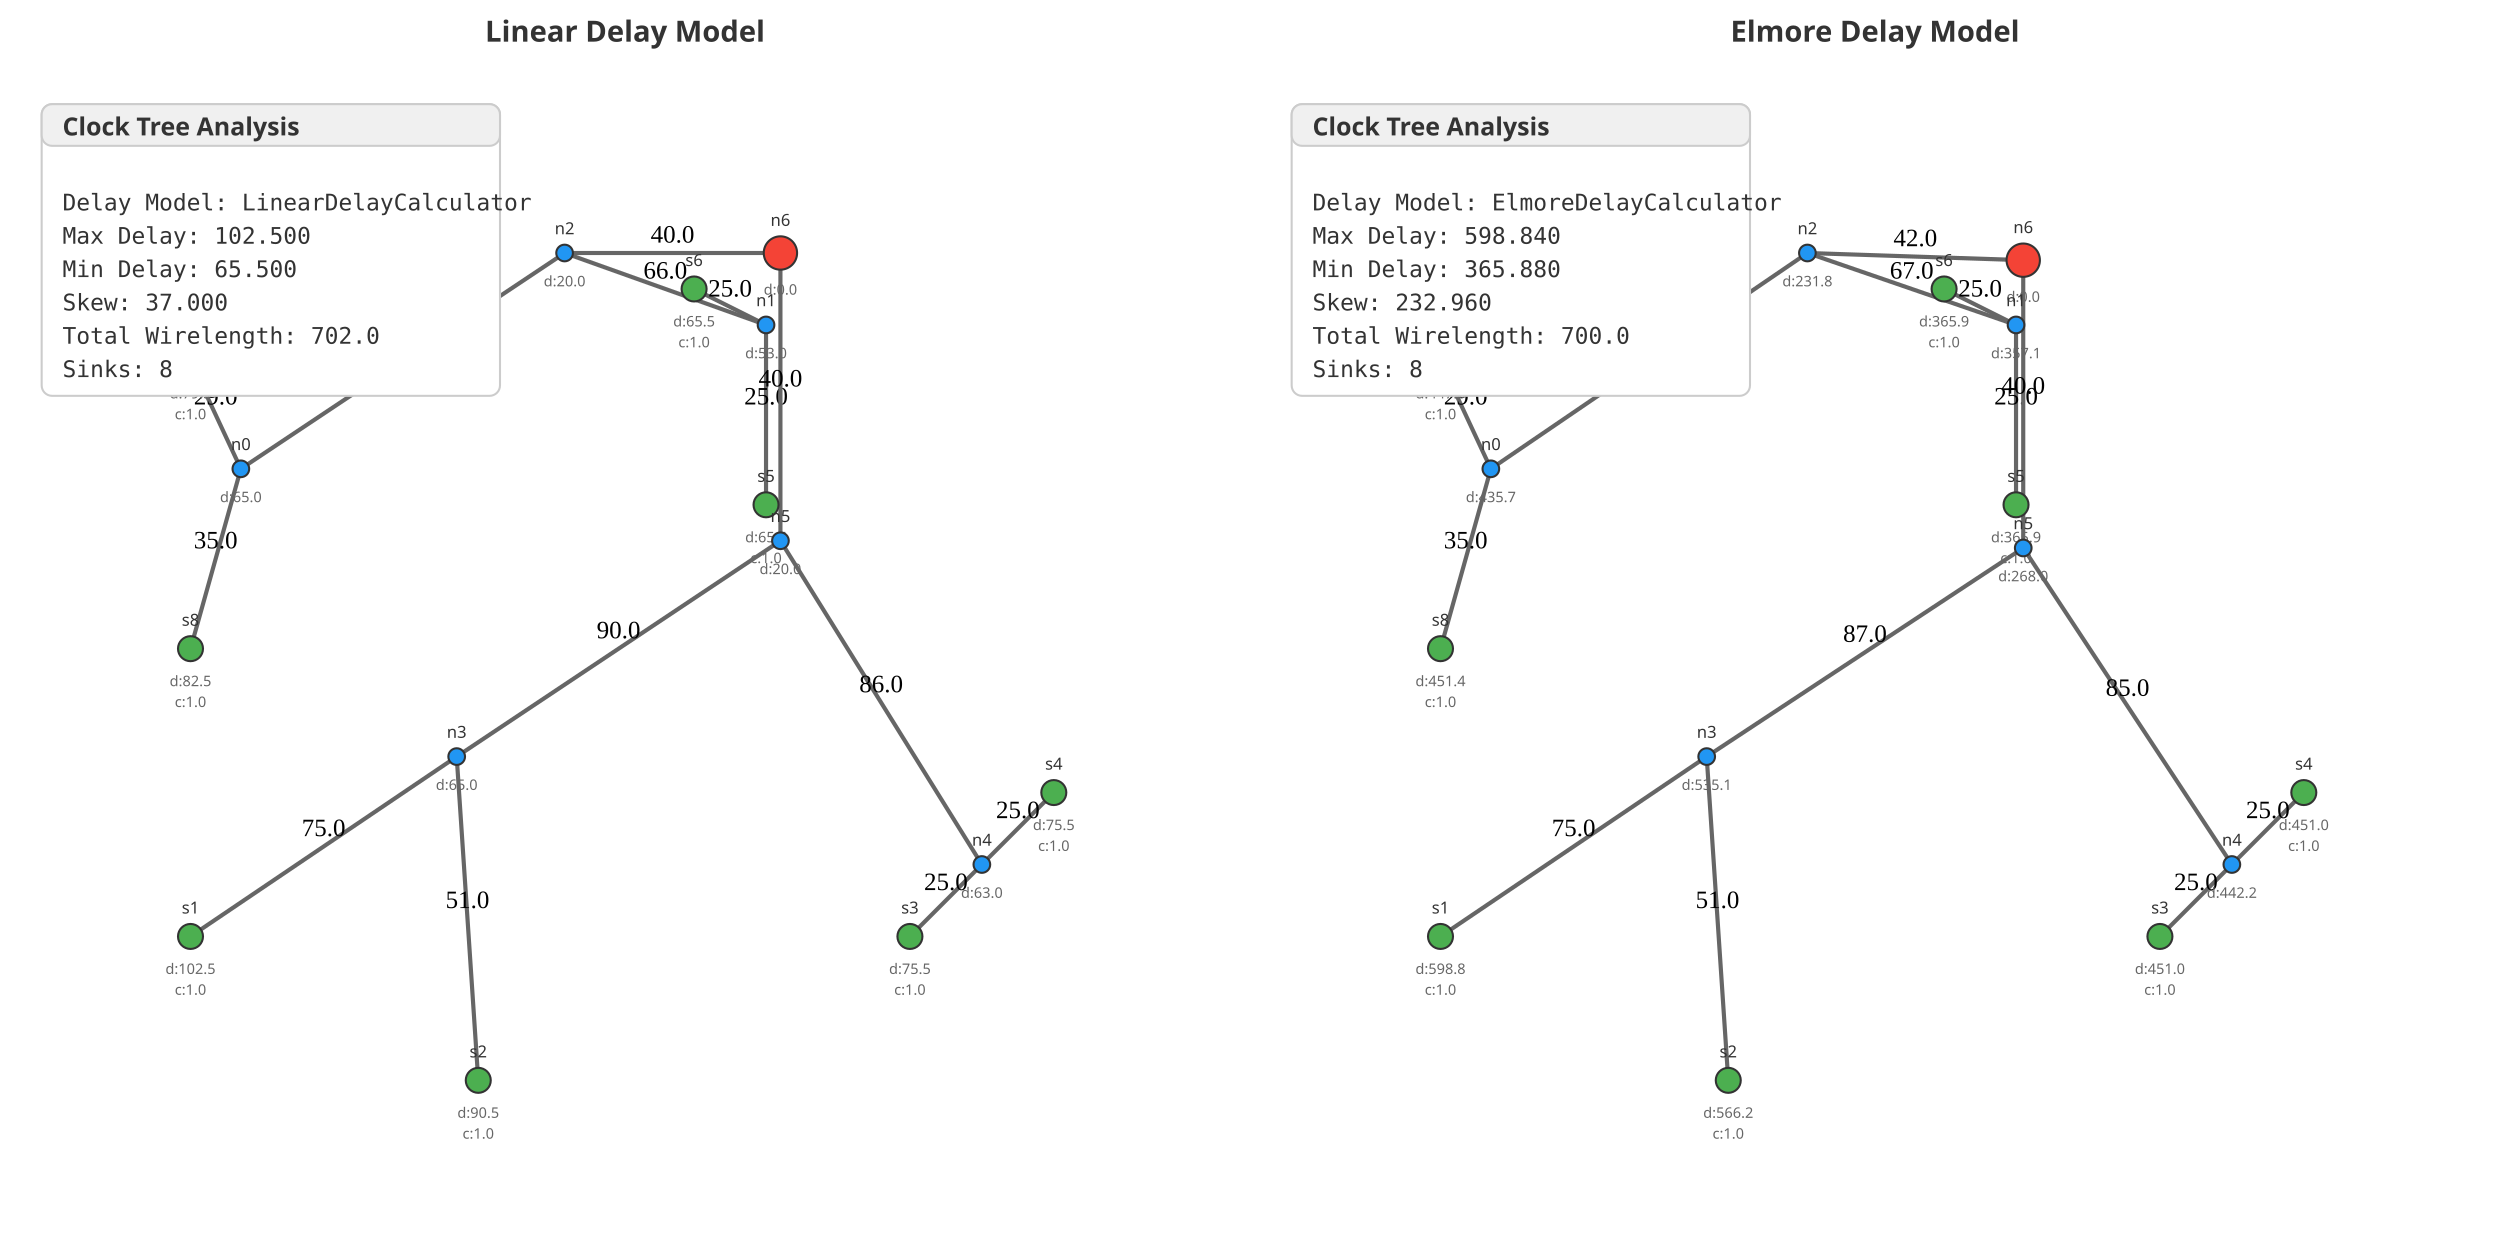
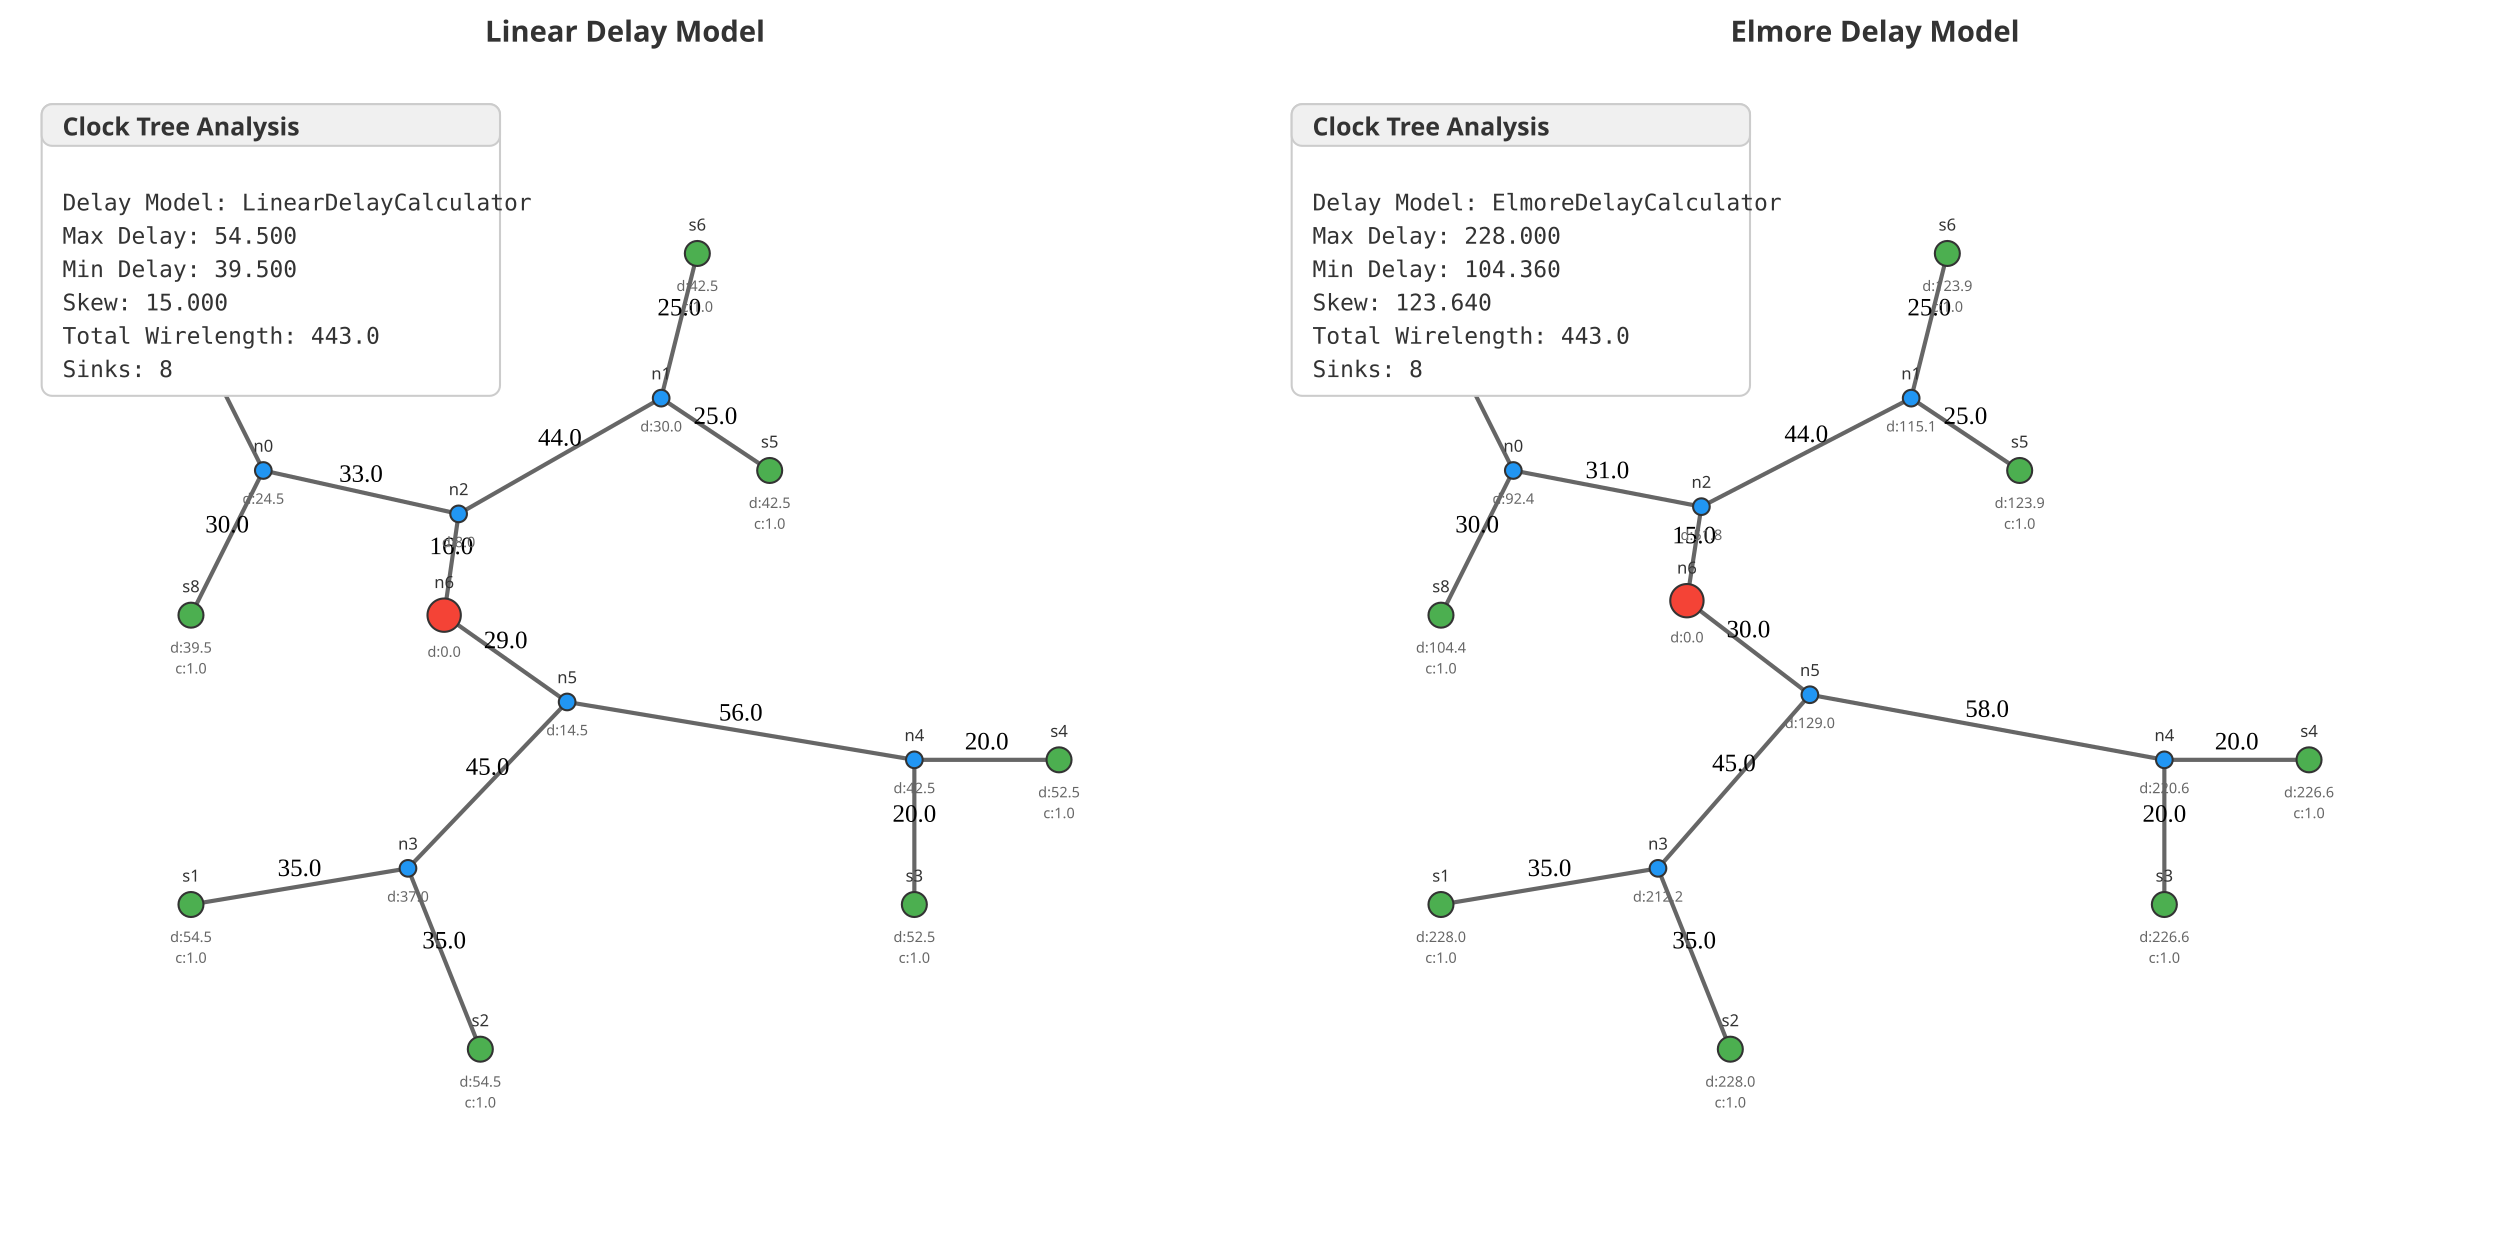
<svg xmlns="http://www.w3.org/2000/svg" width="1200" height="600">
  <style>
  .node-label { font: 8px sans-serif; fill: #333; }
  .delay-label { font: 7px sans-serif; fill: #666; }
  .title { font: 14px sans-serif; fill: #333; font-weight: bold; }
  .comparison-label { font: 10px sans-serif; fill: #333; }
</style>
  <rect width="100%" height="100%" fill="white" />
  <text x="300" y="20" class="title" text-anchor="middle">Linear Delay Model</text>
  <g transform="translate(10, 40)">
-     <line x1="364.604" y1="81.439" x2="261.007" y2="81.439" stroke="#666666" stroke-width="2" stroke-linecap="round" />
-     <text x="312.806" y="76.439" class="wire-label" text-anchor="middle">40.0</text>
-     <line x1="261.007" y1="81.439" x2="105.612" y2="185.036" stroke="#666666" stroke-width="2" stroke-linecap="round" />
-     <text x="183.309" y="128.237" class="wire-label" text-anchor="middle">90.0</text>
-     <line x1="105.612" y1="185.036" x2="81.439" y2="133.237" stroke="#666666" stroke-width="2" stroke-linecap="round" />
-     <text x="93.525" y="154.137" class="wire-label" text-anchor="middle">29.0</text>
-     <line x1="105.612" y1="185.036" x2="81.439" y2="271.367" stroke="#666666" stroke-width="2" stroke-linecap="round" />
-     <text x="93.525" y="223.201" class="wire-label" text-anchor="middle">35.0</text>
-     <line x1="261.007" y1="81.439" x2="357.698" y2="115.971" stroke="#666666" stroke-width="2" stroke-linecap="round" />
-     <text x="309.353" y="93.705" class="wire-label" text-anchor="middle">66.0</text>
-     <line x1="357.698" y1="115.971" x2="323.165" y2="98.705" stroke="#666666" stroke-width="2" stroke-linecap="round" />
-     <text x="340.432" y="102.338" class="wire-label" text-anchor="middle">25.0</text>
-     <line x1="357.698" y1="115.971" x2="357.698" y2="202.302" stroke="#666666" stroke-width="2" stroke-linecap="round" />
-     <text x="357.698" y="154.137" class="wire-label" text-anchor="middle">25.0</text>
-     <line x1="364.604" y1="81.439" x2="364.604" y2="219.568" stroke="#666666" stroke-width="2" stroke-linecap="round" />
-     <text x="364.604" y="145.504" class="wire-label" text-anchor="middle">40.0</text>
-     <line x1="364.604" y1="219.568" x2="209.209" y2="323.165" stroke="#666666" stroke-width="2" stroke-linecap="round" />
-     <text x="286.906" y="266.367" class="wire-label" text-anchor="middle">90.0</text>
-     <line x1="209.209" y1="323.165" x2="81.439" y2="409.496" stroke="#666666" stroke-width="2" stroke-linecap="round" />
-     <text x="145.324" y="361.331" class="wire-label" text-anchor="middle">75.0</text>
-     <line x1="209.209" y1="323.165" x2="219.568" y2="478.561" stroke="#666666" stroke-width="2" stroke-linecap="round" />
-     <text x="214.388" y="395.863" class="wire-label" text-anchor="middle">51.0</text>
-     <line x1="364.604" y1="219.568" x2="461.295" y2="374.964" stroke="#666666" stroke-width="2" stroke-linecap="round" />
-     <text x="412.95" y="292.266" class="wire-label" text-anchor="middle">86.0</text>
-     <line x1="461.295" y1="374.964" x2="495.827" y2="340.432" stroke="#666666" stroke-width="2" stroke-linecap="round" />
-     <text x="478.561" y="352.698" class="wire-label" text-anchor="middle">25.0</text>
-     <line x1="461.295" y1="374.964" x2="426.763" y2="409.496" stroke="#666666" stroke-width="2" stroke-linecap="round" />
-     <text x="444.029" y="387.23" class="wire-label" text-anchor="middle">25.0</text>
-     <circle cx="364.604" cy="81.439" r="8" fill="#F44336" stroke="#333" stroke-width="1" />
-     <text x="364.604" y="68.439" class="node-label" text-anchor="middle">n6</text>
-     <text x="364.604" y="101.439" class="delay-label" text-anchor="middle">d:0.0</text>
-     <circle cx="261.007" cy="81.439" r="4" fill="#2196F3" stroke="#333" stroke-width="1" />
-     <text x="261.007" y="72.439" class="node-label" text-anchor="middle">n2</text>
-     <text x="261.007" y="97.439" class="delay-label" text-anchor="middle">d:20.0</text>
-     <circle cx="105.612" cy="185.036" r="4" fill="#2196F3" stroke="#333" stroke-width="1" />
-     <text x="105.612" y="176.036" class="node-label" text-anchor="middle">n0</text>
-     <text x="105.612" y="201.036" class="delay-label" text-anchor="middle">d:65.0</text>
-     <circle cx="81.439" cy="133.237" r="6" fill="#4CAF50" stroke="#333" stroke-width="1" />
-     <text x="81.439" y="122.237" class="node-label" text-anchor="middle">s7</text>
-     <text x="81.439" y="151.237" class="delay-label" text-anchor="middle">d:79.5</text>
-     <text x="81.439" y="161.237" class="delay-label" text-anchor="middle">c:1.0</text>
-     <circle cx="81.439" cy="271.367" r="6" fill="#4CAF50" stroke="#333" stroke-width="1" />
-     <text x="81.439" y="260.367" class="node-label" text-anchor="middle">s8</text>
-     <text x="81.439" y="289.367" class="delay-label" text-anchor="middle">d:82.5</text>
-     <text x="81.439" y="299.367" class="delay-label" text-anchor="middle">c:1.0</text>
-     <circle cx="357.698" cy="115.971" r="4" fill="#2196F3" stroke="#333" stroke-width="1" />
-     <text x="357.698" y="106.971" class="node-label" text-anchor="middle">n1</text>
-     <text x="357.698" y="131.971" class="delay-label" text-anchor="middle">d:53.0</text>
-     <circle cx="323.165" cy="98.705" r="6" fill="#4CAF50" stroke="#333" stroke-width="1" />
-     <text x="323.165" y="87.705" class="node-label" text-anchor="middle">s6</text>
-     <text x="323.165" y="116.705" class="delay-label" text-anchor="middle">d:65.5</text>
-     <text x="323.165" y="126.705" class="delay-label" text-anchor="middle">c:1.0</text>
-     <circle cx="357.698" cy="202.302" r="6" fill="#4CAF50" stroke="#333" stroke-width="1" />
-     <text x="357.698" y="191.302" class="node-label" text-anchor="middle">s5</text>
-     <text x="357.698" y="220.302" class="delay-label" text-anchor="middle">d:65.5</text>
-     <text x="357.698" y="230.302" class="delay-label" text-anchor="middle">c:1.0</text>
-     <circle cx="364.604" cy="219.568" r="4" fill="#2196F3" stroke="#333" stroke-width="1" />
-     <text x="364.604" y="210.568" class="node-label" text-anchor="middle">n5</text>
-     <text x="364.604" y="235.568" class="delay-label" text-anchor="middle">d:20.0</text>
-     <circle cx="209.209" cy="323.165" r="4" fill="#2196F3" stroke="#333" stroke-width="1" />
-     <text x="209.209" y="314.165" class="node-label" text-anchor="middle">n3</text>
-     <text x="209.209" y="339.165" class="delay-label" text-anchor="middle">d:65.0</text>
-     <circle cx="81.439" cy="409.496" r="6" fill="#4CAF50" stroke="#333" stroke-width="1" />
-     <text x="81.439" y="398.496" class="node-label" text-anchor="middle">s1</text>
-     <text x="81.439" y="427.496" class="delay-label" text-anchor="middle">d:102.5</text>
-     <text x="81.439" y="437.496" class="delay-label" text-anchor="middle">c:1.0</text>
-     <circle cx="219.568" cy="478.561" r="6" fill="#4CAF50" stroke="#333" stroke-width="1" />
-     <text x="219.568" y="467.561" class="node-label" text-anchor="middle">s2</text>
-     <text x="219.568" y="496.561" class="delay-label" text-anchor="middle">d:90.5</text>
-     <text x="219.568" y="506.561" class="delay-label" text-anchor="middle">c:1.0</text>
-     <circle cx="461.295" cy="374.964" r="4" fill="#2196F3" stroke="#333" stroke-width="1" />
-     <text x="461.295" y="365.964" class="node-label" text-anchor="middle">n4</text>
-     <text x="461.295" y="390.964" class="delay-label" text-anchor="middle">d:63.0</text>
-     <circle cx="495.827" cy="340.432" r="6" fill="#4CAF50" stroke="#333" stroke-width="1" />
-     <text x="495.827" y="329.432" class="node-label" text-anchor="middle">s4</text>
-     <text x="495.827" y="358.432" class="delay-label" text-anchor="middle">d:75.5</text>
-     <text x="495.827" y="368.432" class="delay-label" text-anchor="middle">c:1.0</text>
-     <circle cx="426.763" cy="409.496" r="6" fill="#4CAF50" stroke="#333" stroke-width="1" />
-     <text x="426.763" y="398.496" class="node-label" text-anchor="middle">s3</text>
-     <text x="426.763" y="427.496" class="delay-label" text-anchor="middle">d:75.5</text>
-     <text x="426.763" y="437.496" class="delay-label" text-anchor="middle">c:1.0</text>
+     <line x1="203.194" y1="255.278" x2="210.139" y2="206.667" stroke="#666666" stroke-width="2" stroke-linecap="round" />
+     <text x="206.667" y="225.972" class="wire-label" text-anchor="middle">16.0</text>
+     <line x1="210.139" y1="206.667" x2="116.389" y2="185.833" stroke="#666666" stroke-width="2" stroke-linecap="round" />
+     <text x="163.264" y="191.25" class="wire-label" text-anchor="middle">33.0</text>
+     <line x1="116.389" y1="185.833" x2="81.667" y2="116.389" stroke="#666666" stroke-width="2" stroke-linecap="round" />
+     <text x="99.028" y="146.111" class="wire-label" text-anchor="middle">30.0</text>
+     <line x1="116.389" y1="185.833" x2="81.667" y2="255.278" stroke="#666666" stroke-width="2" stroke-linecap="round" />
+     <text x="99.028" y="215.556" class="wire-label" text-anchor="middle">30.0</text>
+     <line x1="210.139" y1="206.667" x2="307.361" y2="151.111" stroke="#666666" stroke-width="2" stroke-linecap="round" />
+     <text x="258.75" y="173.889" class="wire-label" text-anchor="middle">44.0</text>
+     <line x1="307.361" y1="151.111" x2="324.722" y2="81.667" stroke="#666666" stroke-width="2" stroke-linecap="round" />
+     <text x="316.042" y="111.389" class="wire-label" text-anchor="middle">25.0</text>
+     <line x1="307.361" y1="151.111" x2="359.444" y2="185.833" stroke="#666666" stroke-width="2" stroke-linecap="round" />
+     <text x="333.403" y="163.472" class="wire-label" text-anchor="middle">25.0</text>
+     <line x1="203.194" y1="255.278" x2="262.222" y2="296.944" stroke="#666666" stroke-width="2" stroke-linecap="round" />
+     <text x="232.708" y="271.111" class="wire-label" text-anchor="middle">29.0</text>
+     <line x1="262.222" y1="296.944" x2="185.833" y2="376.806" stroke="#666666" stroke-width="2" stroke-linecap="round" />
+     <text x="224.028" y="331.875" class="wire-label" text-anchor="middle">45.0</text>
+     <line x1="185.833" y1="376.806" x2="81.667" y2="394.167" stroke="#666666" stroke-width="2" stroke-linecap="round" />
+     <text x="133.75" y="380.486" class="wire-label" text-anchor="middle">35.0</text>
+     <line x1="185.833" y1="376.806" x2="220.556" y2="463.611" stroke="#666666" stroke-width="2" stroke-linecap="round" />
+     <text x="203.194" y="415.208" class="wire-label" text-anchor="middle">35.0</text>
+     <line x1="262.222" y1="296.944" x2="428.889" y2="324.722" stroke="#666666" stroke-width="2" stroke-linecap="round" />
+     <text x="345.556" y="305.833" class="wire-label" text-anchor="middle">56.0</text>
+     <line x1="428.889" y1="324.722" x2="498.333" y2="324.722" stroke="#666666" stroke-width="2" stroke-linecap="round" />
+     <text x="463.611" y="319.722" class="wire-label" text-anchor="middle">20.0</text>
+     <line x1="428.889" y1="324.722" x2="428.889" y2="394.167" stroke="#666666" stroke-width="2" stroke-linecap="round" />
+     <text x="428.889" y="354.444" class="wire-label" text-anchor="middle">20.0</text>
+     <circle cx="203.194" cy="255.278" r="8" fill="#F44336" stroke="#333" stroke-width="1" />
+     <text x="203.194" y="242.278" class="node-label" text-anchor="middle">n6</text>
+     <text x="203.194" y="275.278" class="delay-label" text-anchor="middle">d:0.0</text>
+     <circle cx="210.139" cy="206.667" r="4" fill="#2196F3" stroke="#333" stroke-width="1" />
+     <text x="210.139" y="197.667" class="node-label" text-anchor="middle">n2</text>
+     <text x="210.139" y="222.667" class="delay-label" text-anchor="middle">d:8.0</text>
+     <circle cx="116.389" cy="185.833" r="4" fill="#2196F3" stroke="#333" stroke-width="1" />
+     <text x="116.389" y="176.833" class="node-label" text-anchor="middle">n0</text>
+     <text x="116.389" y="201.833" class="delay-label" text-anchor="middle">d:24.5</text>
+     <circle cx="81.667" cy="116.389" r="6" fill="#4CAF50" stroke="#333" stroke-width="1" />
+     <text x="81.667" y="105.389" class="node-label" text-anchor="middle">s7</text>
+     <text x="81.667" y="134.389" class="delay-label" text-anchor="middle">d:39.5</text>
+     <text x="81.667" y="144.389" class="delay-label" text-anchor="middle">c:1.0</text>
+     <circle cx="81.667" cy="255.278" r="6" fill="#4CAF50" stroke="#333" stroke-width="1" />
+     <text x="81.667" y="244.278" class="node-label" text-anchor="middle">s8</text>
+     <text x="81.667" y="273.278" class="delay-label" text-anchor="middle">d:39.5</text>
+     <text x="81.667" y="283.278" class="delay-label" text-anchor="middle">c:1.0</text>
+     <circle cx="307.361" cy="151.111" r="4" fill="#2196F3" stroke="#333" stroke-width="1" />
+     <text x="307.361" y="142.111" class="node-label" text-anchor="middle">n1</text>
+     <text x="307.361" y="167.111" class="delay-label" text-anchor="middle">d:30.0</text>
+     <circle cx="324.722" cy="81.667" r="6" fill="#4CAF50" stroke="#333" stroke-width="1" />
+     <text x="324.722" y="70.667" class="node-label" text-anchor="middle">s6</text>
+     <text x="324.722" y="99.667" class="delay-label" text-anchor="middle">d:42.5</text>
+     <text x="324.722" y="109.667" class="delay-label" text-anchor="middle">c:1.0</text>
+     <circle cx="359.444" cy="185.833" r="6" fill="#4CAF50" stroke="#333" stroke-width="1" />
+     <text x="359.444" y="174.833" class="node-label" text-anchor="middle">s5</text>
+     <text x="359.444" y="203.833" class="delay-label" text-anchor="middle">d:42.5</text>
+     <text x="359.444" y="213.833" class="delay-label" text-anchor="middle">c:1.0</text>
+     <circle cx="262.222" cy="296.944" r="4" fill="#2196F3" stroke="#333" stroke-width="1" />
+     <text x="262.222" y="287.944" class="node-label" text-anchor="middle">n5</text>
+     <text x="262.222" y="312.944" class="delay-label" text-anchor="middle">d:14.5</text>
+     <circle cx="185.833" cy="376.806" r="4" fill="#2196F3" stroke="#333" stroke-width="1" />
+     <text x="185.833" y="367.806" class="node-label" text-anchor="middle">n3</text>
+     <text x="185.833" y="392.806" class="delay-label" text-anchor="middle">d:37.0</text>
+     <circle cx="81.667" cy="394.167" r="6" fill="#4CAF50" stroke="#333" stroke-width="1" />
+     <text x="81.667" y="383.167" class="node-label" text-anchor="middle">s1</text>
+     <text x="81.667" y="412.167" class="delay-label" text-anchor="middle">d:54.5</text>
+     <text x="81.667" y="422.167" class="delay-label" text-anchor="middle">c:1.0</text>
+     <circle cx="220.556" cy="463.611" r="6" fill="#4CAF50" stroke="#333" stroke-width="1" />
+     <text x="220.556" y="452.611" class="node-label" text-anchor="middle">s2</text>
+     <text x="220.556" y="481.611" class="delay-label" text-anchor="middle">d:54.5</text>
+     <text x="220.556" y="491.611" class="delay-label" text-anchor="middle">c:1.0</text>
+     <circle cx="428.889" cy="324.722" r="4" fill="#2196F3" stroke="#333" stroke-width="1" />
+     <text x="428.889" y="315.722" class="node-label" text-anchor="middle">n4</text>
+     <text x="428.889" y="340.722" class="delay-label" text-anchor="middle">d:42.5</text>
+     <circle cx="498.333" cy="324.722" r="6" fill="#4CAF50" stroke="#333" stroke-width="1" />
+     <text x="498.333" y="313.722" class="node-label" text-anchor="middle">s4</text>
+     <text x="498.333" y="342.722" class="delay-label" text-anchor="middle">d:52.5</text>
+     <text x="498.333" y="352.722" class="delay-label" text-anchor="middle">c:1.0</text>
+     <circle cx="428.889" cy="394.167" r="6" fill="#4CAF50" stroke="#333" stroke-width="1" />
+     <text x="428.889" y="383.167" class="node-label" text-anchor="middle">s3</text>
+     <text x="428.889" y="412.167" class="delay-label" text-anchor="middle">d:52.5</text>
+     <text x="428.889" y="422.167" class="delay-label" text-anchor="middle">c:1.0</text>
    <g class="analysis-info">
      <rect x="10" y="10" width="220" height="140" fill="white" stroke="#ccc" stroke-width="1" rx="5" />
      <rect x="10" y="10" width="220" height="20" fill="#f0f0f0" stroke="#ccc" stroke-width="1" rx="5" />
      <text x="20" y="25" font-family="sans-serif" font-size="12" font-weight="bold" fill="#333">Clock Tree Analysis</text>
      <text x="20" y="45" font-family="monospace" font-size="11" fill="#333">
        <tspan x="20" y="61">Delay Model: LinearDelayCalculator</tspan>
-         <tspan x="20" y="77">Max Delay: 102.500</tspan>
-         <tspan x="20" y="93">Min Delay: 65.500</tspan>
-         <tspan x="20" y="109">Skew: 37.000</tspan>
-         <tspan x="20" y="125">Total Wirelength: 702.0</tspan>
+         <tspan x="20" y="77">Max Delay: 54.500</tspan>
+         <tspan x="20" y="93">Min Delay: 39.500</tspan>
+         <tspan x="20" y="109">Skew: 15.000</tspan>
+         <tspan x="20" y="125">Total Wirelength: 443.0</tspan>
        <tspan x="20" y="141">Sinks: 8</tspan>
      </text>
    </g>
  </g>
  <text x="900" y="20" class="title" text-anchor="middle">Elmore Delay Model</text>
  <g transform="translate(610, 40)">
-     <line x1="361.151" y1="84.892" x2="257.554" y2="81.439" stroke="#666666" stroke-width="2" stroke-linecap="round" />
-     <text x="309.353" y="78.165" class="wire-label" text-anchor="middle">42.0</text>
-     <line x1="257.554" y1="81.439" x2="105.612" y2="185.036" stroke="#666666" stroke-width="2" stroke-linecap="round" />
-     <text x="181.583" y="128.237" class="wire-label" text-anchor="middle">89.0</text>
-     <line x1="105.612" y1="185.036" x2="81.439" y2="133.237" stroke="#666666" stroke-width="2" stroke-linecap="round" />
-     <text x="93.525" y="154.137" class="wire-label" text-anchor="middle">29.0</text>
-     <line x1="105.612" y1="185.036" x2="81.439" y2="271.367" stroke="#666666" stroke-width="2" stroke-linecap="round" />
-     <text x="93.525" y="223.201" class="wire-label" text-anchor="middle">35.0</text>
-     <line x1="257.554" y1="81.439" x2="357.698" y2="115.971" stroke="#666666" stroke-width="2" stroke-linecap="round" />
-     <text x="307.626" y="93.705" class="wire-label" text-anchor="middle">67.0</text>
-     <line x1="357.698" y1="115.971" x2="323.165" y2="98.705" stroke="#666666" stroke-width="2" stroke-linecap="round" />
-     <text x="340.432" y="102.338" class="wire-label" text-anchor="middle">25.0</text>
-     <line x1="357.698" y1="115.971" x2="357.698" y2="202.302" stroke="#666666" stroke-width="2" stroke-linecap="round" />
-     <text x="357.698" y="154.137" class="wire-label" text-anchor="middle">25.0</text>
-     <line x1="361.151" y1="84.892" x2="361.151" y2="223.022" stroke="#666666" stroke-width="2" stroke-linecap="round" />
-     <text x="361.151" y="148.957" class="wire-label" text-anchor="middle">40.0</text>
-     <line x1="361.151" y1="223.022" x2="209.209" y2="323.165" stroke="#666666" stroke-width="2" stroke-linecap="round" />
-     <text x="285.18" y="268.094" class="wire-label" text-anchor="middle">87.0</text>
-     <line x1="209.209" y1="323.165" x2="81.439" y2="409.496" stroke="#666666" stroke-width="2" stroke-linecap="round" />
-     <text x="145.324" y="361.331" class="wire-label" text-anchor="middle">75.0</text>
-     <line x1="209.209" y1="323.165" x2="219.568" y2="478.561" stroke="#666666" stroke-width="2" stroke-linecap="round" />
-     <text x="214.388" y="395.863" class="wire-label" text-anchor="middle">51.0</text>
-     <line x1="361.151" y1="223.022" x2="461.295" y2="374.964" stroke="#666666" stroke-width="2" stroke-linecap="round" />
-     <text x="411.223" y="293.993" class="wire-label" text-anchor="middle">85.0</text>
-     <line x1="461.295" y1="374.964" x2="495.827" y2="340.432" stroke="#666666" stroke-width="2" stroke-linecap="round" />
-     <text x="478.561" y="352.698" class="wire-label" text-anchor="middle">25.0</text>
-     <line x1="461.295" y1="374.964" x2="426.763" y2="409.496" stroke="#666666" stroke-width="2" stroke-linecap="round" />
-     <text x="444.029" y="387.23" class="wire-label" text-anchor="middle">25.0</text>
-     <circle cx="361.151" cy="84.892" r="8" fill="#F44336" stroke="#333" stroke-width="1" />
-     <text x="361.151" y="71.892" class="node-label" text-anchor="middle">n6</text>
-     <text x="361.151" y="104.892" class="delay-label" text-anchor="middle">d:0.0</text>
-     <circle cx="257.554" cy="81.439" r="4" fill="#2196F3" stroke="#333" stroke-width="1" />
-     <text x="257.554" y="72.439" class="node-label" text-anchor="middle">n2</text>
-     <text x="257.554" y="97.439" class="delay-label" text-anchor="middle">d:231.8</text>
-     <circle cx="105.612" cy="185.036" r="4" fill="#2196F3" stroke="#333" stroke-width="1" />
-     <text x="105.612" y="176.036" class="node-label" text-anchor="middle">n0</text>
-     <text x="105.612" y="201.036" class="delay-label" text-anchor="middle">d:435.7</text>
-     <circle cx="81.439" cy="133.237" r="6" fill="#4CAF50" stroke="#333" stroke-width="1" />
-     <text x="81.439" y="122.237" class="node-label" text-anchor="middle">s7</text>
-     <text x="81.439" y="151.237" class="delay-label" text-anchor="middle">d:447.0</text>
-     <text x="81.439" y="161.237" class="delay-label" text-anchor="middle">c:1.0</text>
-     <circle cx="81.439" cy="271.367" r="6" fill="#4CAF50" stroke="#333" stroke-width="1" />
-     <text x="81.439" y="260.367" class="node-label" text-anchor="middle">s8</text>
-     <text x="81.439" y="289.367" class="delay-label" text-anchor="middle">d:451.4</text>
-     <text x="81.439" y="299.367" class="delay-label" text-anchor="middle">c:1.0</text>
-     <circle cx="357.698" cy="115.971" r="4" fill="#2196F3" stroke="#333" stroke-width="1" />
-     <text x="357.698" y="106.971" class="node-label" text-anchor="middle">n1</text>
-     <text x="357.698" y="131.971" class="delay-label" text-anchor="middle">d:357.1</text>
-     <circle cx="323.165" cy="98.705" r="6" fill="#4CAF50" stroke="#333" stroke-width="1" />
-     <text x="323.165" y="87.705" class="node-label" text-anchor="middle">s6</text>
-     <text x="323.165" y="116.705" class="delay-label" text-anchor="middle">d:365.9</text>
-     <text x="323.165" y="126.705" class="delay-label" text-anchor="middle">c:1.0</text>
-     <circle cx="357.698" cy="202.302" r="6" fill="#4CAF50" stroke="#333" stroke-width="1" />
-     <text x="357.698" y="191.302" class="node-label" text-anchor="middle">s5</text>
-     <text x="357.698" y="220.302" class="delay-label" text-anchor="middle">d:365.9</text>
-     <text x="357.698" y="230.302" class="delay-label" text-anchor="middle">c:1.0</text>
-     <circle cx="361.151" cy="223.022" r="4" fill="#2196F3" stroke="#333" stroke-width="1" />
-     <text x="361.151" y="214.022" class="node-label" text-anchor="middle">n5</text>
-     <text x="361.151" y="239.022" class="delay-label" text-anchor="middle">d:268.0</text>
-     <circle cx="209.209" cy="323.165" r="4" fill="#2196F3" stroke="#333" stroke-width="1" />
-     <text x="209.209" y="314.165" class="node-label" text-anchor="middle">n3</text>
-     <text x="209.209" y="339.165" class="delay-label" text-anchor="middle">d:535.1</text>
-     <circle cx="81.439" cy="409.496" r="6" fill="#4CAF50" stroke="#333" stroke-width="1" />
-     <text x="81.439" y="398.496" class="node-label" text-anchor="middle">s1</text>
-     <text x="81.439" y="427.496" class="delay-label" text-anchor="middle">d:598.8</text>
-     <text x="81.439" y="437.496" class="delay-label" text-anchor="middle">c:1.0</text>
-     <circle cx="219.568" cy="478.561" r="6" fill="#4CAF50" stroke="#333" stroke-width="1" />
-     <text x="219.568" y="467.561" class="node-label" text-anchor="middle">s2</text>
-     <text x="219.568" y="496.561" class="delay-label" text-anchor="middle">d:566.2</text>
-     <text x="219.568" y="506.561" class="delay-label" text-anchor="middle">c:1.0</text>
-     <circle cx="461.295" cy="374.964" r="4" fill="#2196F3" stroke="#333" stroke-width="1" />
-     <text x="461.295" y="365.964" class="node-label" text-anchor="middle">n4</text>
-     <text x="461.295" y="390.964" class="delay-label" text-anchor="middle">d:442.2</text>
-     <circle cx="495.827" cy="340.432" r="6" fill="#4CAF50" stroke="#333" stroke-width="1" />
-     <text x="495.827" y="329.432" class="node-label" text-anchor="middle">s4</text>
-     <text x="495.827" y="358.432" class="delay-label" text-anchor="middle">d:451.0</text>
-     <text x="495.827" y="368.432" class="delay-label" text-anchor="middle">c:1.0</text>
-     <circle cx="426.763" cy="409.496" r="6" fill="#4CAF50" stroke="#333" stroke-width="1" />
-     <text x="426.763" y="398.496" class="node-label" text-anchor="middle">s3</text>
-     <text x="426.763" y="427.496" class="delay-label" text-anchor="middle">d:451.0</text>
-     <text x="426.763" y="437.496" class="delay-label" text-anchor="middle">c:1.0</text>
+     <line x1="199.722" y1="248.333" x2="206.667" y2="203.194" stroke="#666666" stroke-width="2" stroke-linecap="round" />
+     <text x="203.194" y="220.764" class="wire-label" text-anchor="middle">15.0</text>
+     <line x1="206.667" y1="203.194" x2="116.389" y2="185.833" stroke="#666666" stroke-width="2" stroke-linecap="round" />
+     <text x="161.528" y="189.514" class="wire-label" text-anchor="middle">31.0</text>
+     <line x1="116.389" y1="185.833" x2="81.667" y2="116.389" stroke="#666666" stroke-width="2" stroke-linecap="round" />
+     <text x="99.028" y="146.111" class="wire-label" text-anchor="middle">30.0</text>
+     <line x1="116.389" y1="185.833" x2="81.667" y2="255.278" stroke="#666666" stroke-width="2" stroke-linecap="round" />
+     <text x="99.028" y="215.556" class="wire-label" text-anchor="middle">30.0</text>
+     <line x1="206.667" y1="203.194" x2="307.361" y2="151.111" stroke="#666666" stroke-width="2" stroke-linecap="round" />
+     <text x="257.014" y="172.153" class="wire-label" text-anchor="middle">44.0</text>
+     <line x1="307.361" y1="151.111" x2="324.722" y2="81.667" stroke="#666666" stroke-width="2" stroke-linecap="round" />
+     <text x="316.042" y="111.389" class="wire-label" text-anchor="middle">25.0</text>
+     <line x1="307.361" y1="151.111" x2="359.444" y2="185.833" stroke="#666666" stroke-width="2" stroke-linecap="round" />
+     <text x="333.403" y="163.472" class="wire-label" text-anchor="middle">25.0</text>
+     <line x1="199.722" y1="248.333" x2="258.75" y2="293.472" stroke="#666666" stroke-width="2" stroke-linecap="round" />
+     <text x="229.236" y="265.903" class="wire-label" text-anchor="middle">30.0</text>
+     <line x1="258.75" y1="293.472" x2="185.833" y2="376.806" stroke="#666666" stroke-width="2" stroke-linecap="round" />
+     <text x="222.292" y="330.139" class="wire-label" text-anchor="middle">45.0</text>
+     <line x1="185.833" y1="376.806" x2="81.667" y2="394.167" stroke="#666666" stroke-width="2" stroke-linecap="round" />
+     <text x="133.75" y="380.486" class="wire-label" text-anchor="middle">35.0</text>
+     <line x1="185.833" y1="376.806" x2="220.556" y2="463.611" stroke="#666666" stroke-width="2" stroke-linecap="round" />
+     <text x="203.194" y="415.208" class="wire-label" text-anchor="middle">35.0</text>
+     <line x1="258.75" y1="293.472" x2="428.889" y2="324.722" stroke="#666666" stroke-width="2" stroke-linecap="round" />
+     <text x="343.819" y="304.097" class="wire-label" text-anchor="middle">58.0</text>
+     <line x1="428.889" y1="324.722" x2="498.333" y2="324.722" stroke="#666666" stroke-width="2" stroke-linecap="round" />
+     <text x="463.611" y="319.722" class="wire-label" text-anchor="middle">20.0</text>
+     <line x1="428.889" y1="324.722" x2="428.889" y2="394.167" stroke="#666666" stroke-width="2" stroke-linecap="round" />
+     <text x="428.889" y="354.444" class="wire-label" text-anchor="middle">20.0</text>
+     <circle cx="199.722" cy="248.333" r="8" fill="#F44336" stroke="#333" stroke-width="1" />
+     <text x="199.722" y="235.333" class="node-label" text-anchor="middle">n6</text>
+     <text x="199.722" y="268.333" class="delay-label" text-anchor="middle">d:0.0</text>
+     <circle cx="206.667" cy="203.194" r="4" fill="#2196F3" stroke="#333" stroke-width="1" />
+     <text x="206.667" y="194.194" class="node-label" text-anchor="middle">n2</text>
+     <text x="206.667" y="219.194" class="delay-label" text-anchor="middle">d:51.8</text>
+     <circle cx="116.389" cy="185.833" r="4" fill="#2196F3" stroke="#333" stroke-width="1" />
+     <text x="116.389" y="176.833" class="node-label" text-anchor="middle">n0</text>
+     <text x="116.389" y="201.833" class="delay-label" text-anchor="middle">d:92.4</text>
+     <circle cx="81.667" cy="116.389" r="6" fill="#4CAF50" stroke="#333" stroke-width="1" />
+     <text x="81.667" y="105.389" class="node-label" text-anchor="middle">s7</text>
+     <text x="81.667" y="134.389" class="delay-label" text-anchor="middle">d:104.4</text>
+     <text x="81.667" y="144.389" class="delay-label" text-anchor="middle">c:1.0</text>
+     <circle cx="81.667" cy="255.278" r="6" fill="#4CAF50" stroke="#333" stroke-width="1" />
+     <text x="81.667" y="244.278" class="node-label" text-anchor="middle">s8</text>
+     <text x="81.667" y="273.278" class="delay-label" text-anchor="middle">d:104.4</text>
+     <text x="81.667" y="283.278" class="delay-label" text-anchor="middle">c:1.0</text>
+     <circle cx="307.361" cy="151.111" r="4" fill="#2196F3" stroke="#333" stroke-width="1" />
+     <text x="307.361" y="142.111" class="node-label" text-anchor="middle">n1</text>
+     <text x="307.361" y="167.111" class="delay-label" text-anchor="middle">d:115.1</text>
+     <circle cx="324.722" cy="81.667" r="6" fill="#4CAF50" stroke="#333" stroke-width="1" />
+     <text x="324.722" y="70.667" class="node-label" text-anchor="middle">s6</text>
+     <text x="324.722" y="99.667" class="delay-label" text-anchor="middle">d:123.9</text>
+     <text x="324.722" y="109.667" class="delay-label" text-anchor="middle">c:1.0</text>
+     <circle cx="359.444" cy="185.833" r="6" fill="#4CAF50" stroke="#333" stroke-width="1" />
+     <text x="359.444" y="174.833" class="node-label" text-anchor="middle">s5</text>
+     <text x="359.444" y="203.833" class="delay-label" text-anchor="middle">d:123.9</text>
+     <text x="359.444" y="213.833" class="delay-label" text-anchor="middle">c:1.0</text>
+     <circle cx="258.75" cy="293.472" r="4" fill="#2196F3" stroke="#333" stroke-width="1" />
+     <text x="258.75" y="284.472" class="node-label" text-anchor="middle">n5</text>
+     <text x="258.75" y="309.472" class="delay-label" text-anchor="middle">d:129.0</text>
+     <circle cx="185.833" cy="376.806" r="4" fill="#2196F3" stroke="#333" stroke-width="1" />
+     <text x="185.833" y="367.806" class="node-label" text-anchor="middle">n3</text>
+     <text x="185.833" y="392.806" class="delay-label" text-anchor="middle">d:212.2</text>
+     <circle cx="81.667" cy="394.167" r="6" fill="#4CAF50" stroke="#333" stroke-width="1" />
+     <text x="81.667" y="383.167" class="node-label" text-anchor="middle">s1</text>
+     <text x="81.667" y="412.167" class="delay-label" text-anchor="middle">d:228.0</text>
+     <text x="81.667" y="422.167" class="delay-label" text-anchor="middle">c:1.0</text>
+     <circle cx="220.556" cy="463.611" r="6" fill="#4CAF50" stroke="#333" stroke-width="1" />
+     <text x="220.556" y="452.611" class="node-label" text-anchor="middle">s2</text>
+     <text x="220.556" y="481.611" class="delay-label" text-anchor="middle">d:228.0</text>
+     <text x="220.556" y="491.611" class="delay-label" text-anchor="middle">c:1.0</text>
+     <circle cx="428.889" cy="324.722" r="4" fill="#2196F3" stroke="#333" stroke-width="1" />
+     <text x="428.889" y="315.722" class="node-label" text-anchor="middle">n4</text>
+     <text x="428.889" y="340.722" class="delay-label" text-anchor="middle">d:220.6</text>
+     <circle cx="498.333" cy="324.722" r="6" fill="#4CAF50" stroke="#333" stroke-width="1" />
+     <text x="498.333" y="313.722" class="node-label" text-anchor="middle">s4</text>
+     <text x="498.333" y="342.722" class="delay-label" text-anchor="middle">d:226.6</text>
+     <text x="498.333" y="352.722" class="delay-label" text-anchor="middle">c:1.0</text>
+     <circle cx="428.889" cy="394.167" r="6" fill="#4CAF50" stroke="#333" stroke-width="1" />
+     <text x="428.889" y="383.167" class="node-label" text-anchor="middle">s3</text>
+     <text x="428.889" y="412.167" class="delay-label" text-anchor="middle">d:226.6</text>
+     <text x="428.889" y="422.167" class="delay-label" text-anchor="middle">c:1.0</text>
    <g class="analysis-info">
      <rect x="10" y="10" width="220" height="140" fill="white" stroke="#ccc" stroke-width="1" rx="5" />
      <rect x="10" y="10" width="220" height="20" fill="#f0f0f0" stroke="#ccc" stroke-width="1" rx="5" />
      <text x="20" y="25" font-family="sans-serif" font-size="12" font-weight="bold" fill="#333">Clock Tree Analysis</text>
      <text x="20" y="45" font-family="monospace" font-size="11" fill="#333">
        <tspan x="20" y="61">Delay Model: ElmoreDelayCalculator</tspan>
-         <tspan x="20" y="77">Max Delay: 598.840</tspan>
-         <tspan x="20" y="93">Min Delay: 365.880</tspan>
-         <tspan x="20" y="109">Skew: 232.960</tspan>
-         <tspan x="20" y="125">Total Wirelength: 700.0</tspan>
+         <tspan x="20" y="77">Max Delay: 228.000</tspan>
+         <tspan x="20" y="93">Min Delay: 104.360</tspan>
+         <tspan x="20" y="109">Skew: 123.640</tspan>
+         <tspan x="20" y="125">Total Wirelength: 443.0</tspan>
        <tspan x="20" y="141">Sinks: 8</tspan>
      </text>
    </g>
  </g>
</svg>
